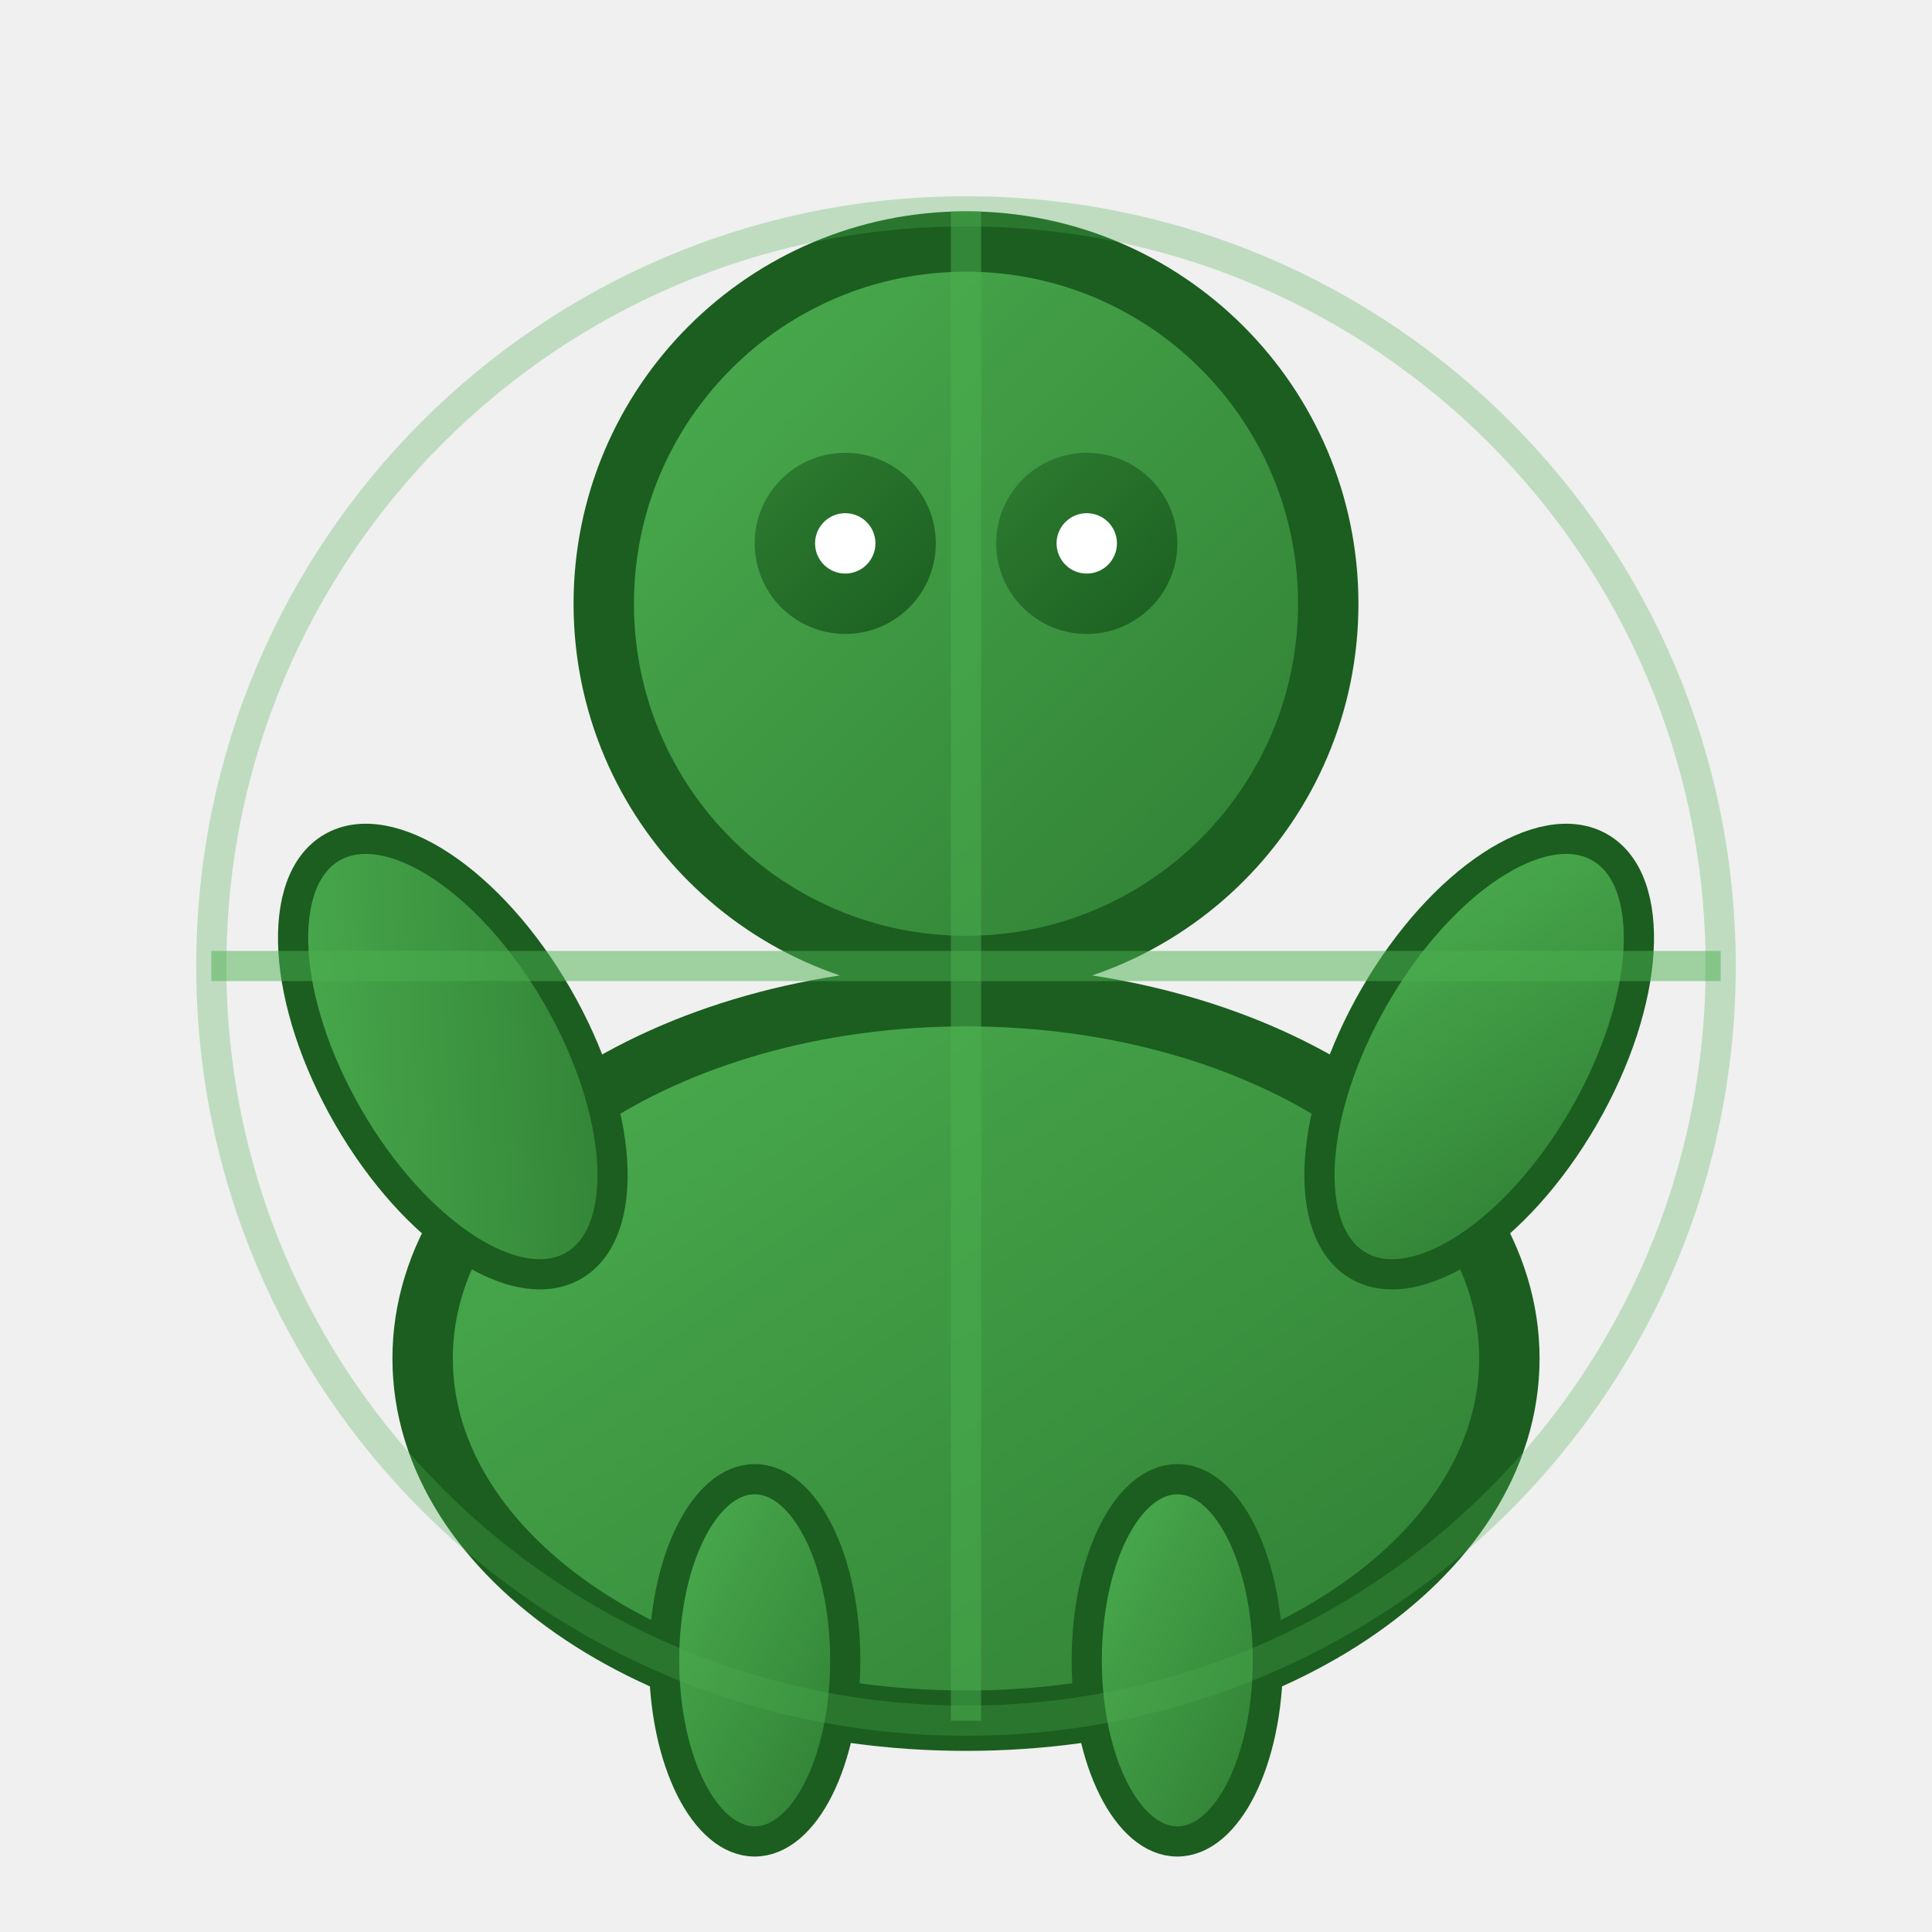
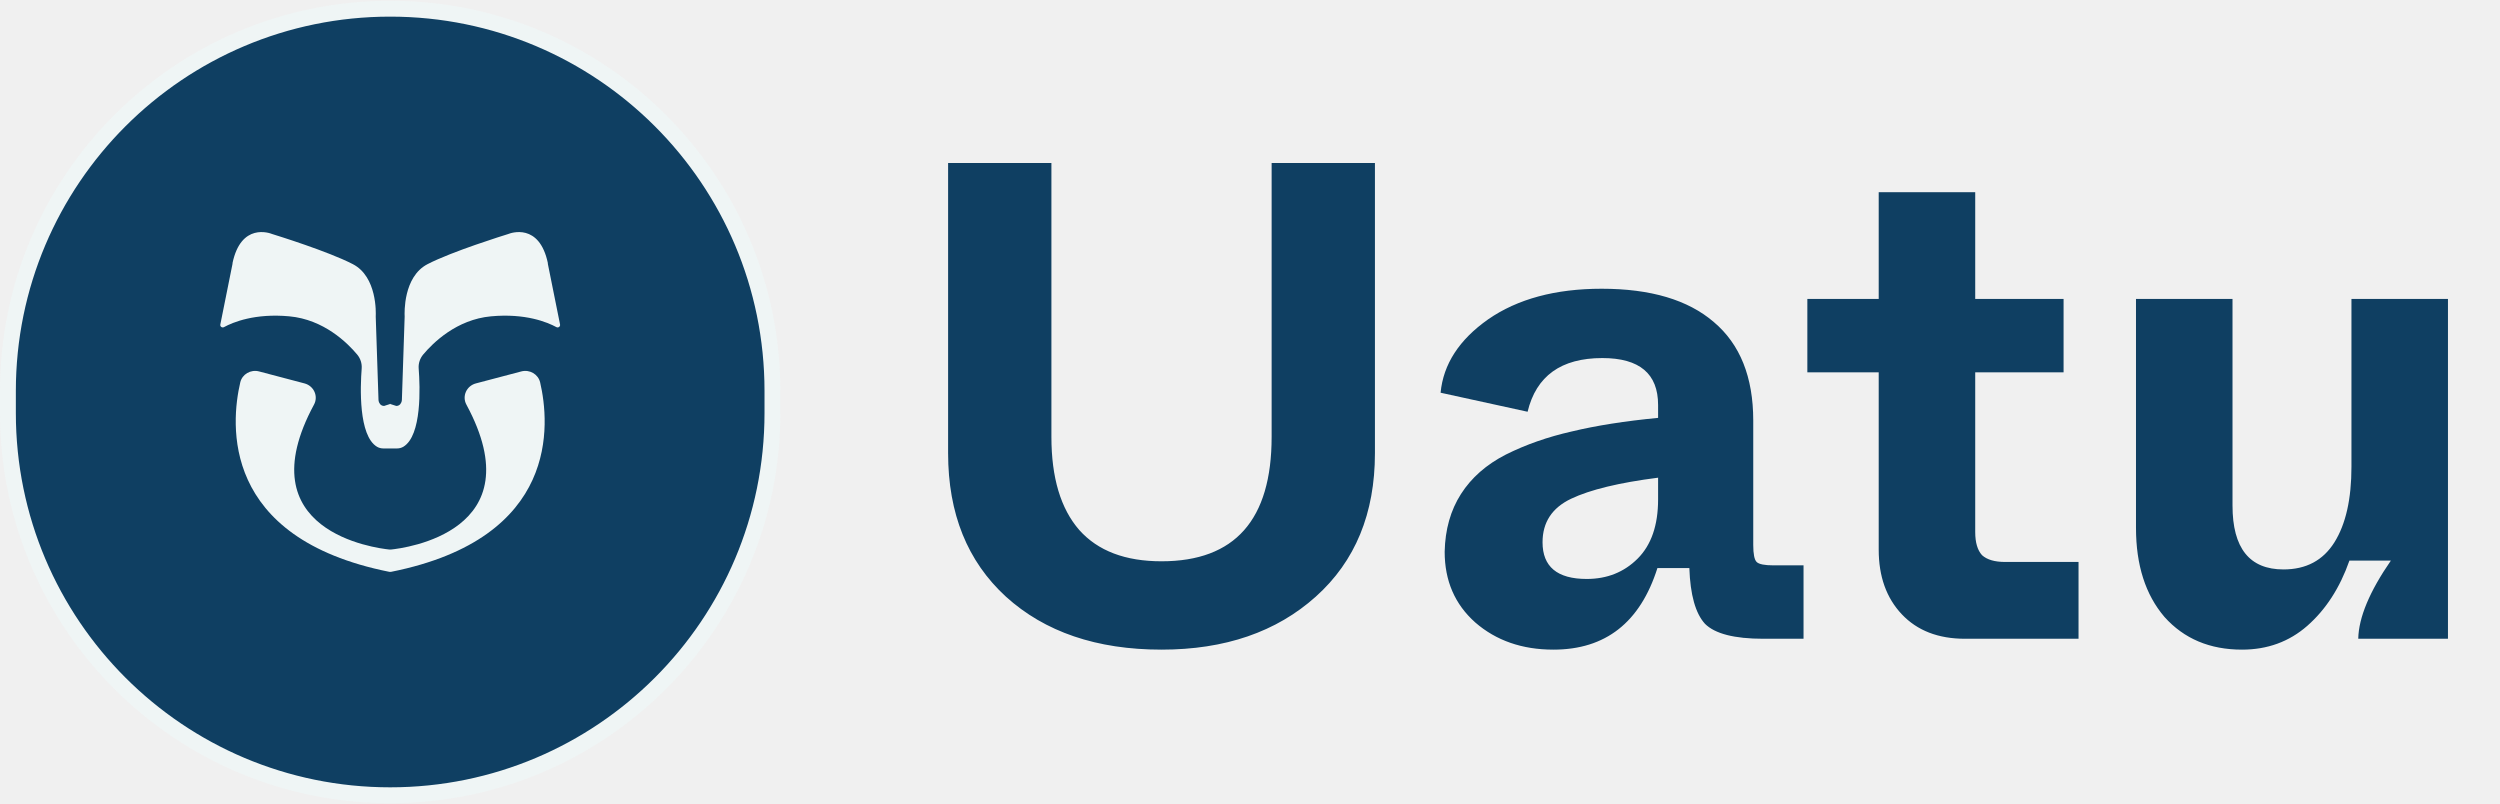
- <svg xmlns="http://www.w3.org/2000/svg" viewBox="0 0 64 64" width="64" height="64">
-   <defs>
-     <linearGradient id="eye" x1="0%" y1="0%" x2="100%" y2="100%">
-       <stop offset="0%" style="stop-color:#2e7d32;stop-opacity:1" />
-       <stop offset="100%" style="stop-color:#1b5e20;stop-opacity:1" />
-     </linearGradient>
-     <linearGradient id="body" x1="0%" y1="0%" x2="100%" y2="100%">
-       <stop offset="0%" style="stop-color:#4caf50;stop-opacity:1" />
-       <stop offset="100%" style="stop-color:#2e7d32;stop-opacity:1" />
-     </linearGradient>
-   </defs>
-   <circle cx="32" cy="20" r="12" fill="url(#body)" stroke="#1b5e20" stroke-width="2" />
-   <circle cx="28" cy="18" r="3" fill="url(#eye)" />
-   <circle cx="36" cy="18" r="3" fill="url(#eye)" />
-   <circle cx="28" cy="18" r="1" fill="#fff" />
-   <circle cx="36" cy="18" r="1" fill="#fff" />
-   <ellipse cx="32" cy="45" rx="18" ry="12" fill="url(#body)" stroke="#1b5e20" stroke-width="2" />
-   <ellipse cx="15" cy="35" rx="4" ry="8" fill="url(#body)" stroke="#1b5e20" stroke-width="1" transform="rotate(-30 15 35)" />
-   <ellipse cx="49" cy="35" rx="4" ry="8" fill="url(#body)" stroke="#1b5e20" stroke-width="1" transform="rotate(30 49 35)" />
-   <ellipse cx="25" cy="55" rx="3" ry="6" fill="url(#body)" stroke="#1b5e20" stroke-width="1" />
-   <ellipse cx="39" cy="55" rx="3" ry="6" fill="url(#body)" stroke="#1b5e20" stroke-width="1" />
-   <circle cx="32" cy="32" r="25" fill="none" stroke="#4caf50" stroke-width="1" opacity="0.3">
-     <animate attributeName="opacity" values="0.3;0.6;0.3" dur="3s" repeatCount="indefinite" />
-   </circle>
-   <line x1="7" y1="32" x2="57" y2="32" stroke="#4caf50" stroke-width="1" opacity="0.5">
-     <animate attributeName="opacity" values="0.5;0.8;0.5" dur="2s" repeatCount="indefinite" />
-   </line>
-   <line x1="32" y1="7" x2="32" y2="57" stroke="#4caf50" stroke-width="1" opacity="0.5">
-     <animate attributeName="opacity" values="0.5;0.8;0.5" dur="2s" repeatCount="indefinite" />
-   </line>
+ <svg xmlns="http://www.w3.org/2000/svg" width="227" height="73" viewBox="0 0 227 73" fill="none">
+   <rect x="-0.719" y="0.719" width="69.418" height="71.418" rx="34.709" transform="matrix(-1 0 0 1 69.4184 0.0715637)" fill="#0F3F62" />
+   <path fill-rule="evenodd" clip-rule="evenodd" d="M21.119 23.922L20.005 29.465C19.967 29.651 20.167 29.794 20.336 29.703C21.158 29.256 23.146 28.434 26.268 28.722C29.402 29.011 31.541 31.127 32.433 32.194C32.731 32.551 32.876 33.004 32.841 33.463C32.712 35.145 32.544 39.554 34.234 40.567C34.393 40.662 34.61 40.722 34.795 40.718C35.214 40.711 35.643 40.711 36.062 40.718C36.248 40.721 36.464 40.662 36.623 40.566C38.313 39.553 38.146 35.144 38.016 33.463C37.981 33.004 38.126 32.551 38.424 32.194C39.316 31.127 41.456 29.011 44.589 28.722C47.711 28.434 49.699 29.256 50.521 29.703C50.69 29.795 50.89 29.651 50.853 29.465L49.738 23.922C49.737 23.918 49.74 23.915 49.744 23.915C49.748 23.915 49.75 23.911 49.75 23.907C48.976 20.201 46.371 21.159 46.155 21.246C46.151 21.247 46.148 21.249 46.144 21.25C46.136 21.253 46.129 21.256 46.12 21.258C45.77 21.366 41.042 22.834 38.817 23.987C36.607 25.134 36.728 28.431 36.742 28.721V28.764L36.491 36.319C36.49 36.357 36.485 36.394 36.475 36.431C36.44 36.568 36.326 36.859 35.983 36.859C35.979 36.859 35.785 36.797 35.622 36.744C35.561 36.724 35.504 36.706 35.463 36.692C35.45 36.688 35.439 36.685 35.431 36.682C35.429 36.682 35.428 36.682 35.427 36.681L35.41 36.676C35.404 36.674 35.397 36.678 35.397 36.685C35.397 36.69 35.394 36.693 35.39 36.694C35.353 36.707 35.304 36.722 35.251 36.739C35.084 36.793 34.879 36.859 34.877 36.859C34.535 36.859 34.419 36.568 34.384 36.431C34.374 36.394 34.369 36.357 34.368 36.319L34.117 28.764V28.721C34.132 28.431 34.252 25.134 32.043 23.987C29.816 22.832 25.088 21.366 24.738 21.258C24.726 21.255 24.715 21.25 24.703 21.246C24.488 21.16 21.883 20.201 21.108 23.907C21.107 23.911 21.11 23.915 21.113 23.915C21.117 23.915 21.12 23.918 21.119 23.922ZM35.431 36.682C35.368 36.66 35.401 36.662 35.431 36.666C35.44 36.667 35.443 36.678 35.434 36.681C35.434 36.681 35.432 36.681 35.431 36.682ZM23.521 33.725C22.764 33.526 21.989 33.979 21.815 34.725C20.948 38.456 20.01 48.85 35.338 51.92C35.395 51.931 35.465 51.931 35.522 51.92C50.849 48.85 49.913 38.456 49.045 34.725C48.871 33.979 48.094 33.526 47.338 33.725L43.212 34.813C42.361 35.037 41.936 35.974 42.347 36.735C48.576 48.272 36.72 49.776 35.485 49.9C35.449 49.904 35.41 49.904 35.374 49.9C34.14 49.776 22.282 48.273 28.513 36.735C28.924 35.975 28.498 35.038 27.648 34.813L23.521 33.725Z" fill="#EFF5F5" />
+   <rect x="-0.719" y="0.719" width="69.418" height="71.418" rx="34.709" transform="matrix(-1 0 0 1 69.4184 0.0715637)" stroke="#EFF5F5" stroke-width="1.439" />
+   <path d="M86.088 41.152V14.8H95.468V39.671C95.468 43.374 96.312 46.192 97.999 48.126C99.686 50.018 102.175 50.965 105.466 50.965C112.131 50.965 115.464 47.2 115.464 39.671V14.8H124.844V41.152C124.844 46.624 123.055 50.965 119.475 54.174C115.896 57.383 111.226 58.987 105.466 58.987C99.583 58.987 94.872 57.383 91.334 54.174C87.836 50.965 86.088 46.624 86.088 41.152ZM131.176 50.101C131.217 48.085 131.711 46.336 132.657 44.855C133.604 43.374 134.961 42.181 136.731 41.275C138.541 40.37 140.536 39.671 142.717 39.177C144.939 38.642 147.551 38.231 150.555 37.943V36.77C150.555 33.931 148.868 32.512 145.494 32.512C141.75 32.512 139.487 34.137 138.705 37.387L130.806 35.659C131.053 33.067 132.493 30.846 135.126 28.994C137.8 27.143 141.236 26.217 145.432 26.217C149.876 26.217 153.27 27.225 155.615 29.241C158.001 31.257 159.195 34.24 159.195 38.19V49.483C159.195 50.306 159.297 50.821 159.503 51.026C159.709 51.232 160.223 51.335 161.046 51.335H163.761V58H160.12C157.487 58 155.718 57.547 154.813 56.642C153.949 55.696 153.476 54.009 153.393 51.582H150.493C148.929 56.519 145.782 58.987 141.051 58.987C138.212 58.987 135.846 58.165 133.953 56.519C132.102 54.873 131.176 52.734 131.176 50.101ZM150.555 45.349V43.374C147.016 43.826 144.383 44.464 142.655 45.287C140.927 46.11 140.063 47.426 140.063 49.237C140.063 51.458 141.4 52.569 144.075 52.569C145.926 52.569 147.469 51.952 148.703 50.718C149.937 49.483 150.555 47.694 150.555 45.349ZM170.587 49.915V33.808H164.107V27.143H170.587V17.454H179.35V27.143H187.373V33.808H179.35V48.311C179.35 49.257 179.556 49.957 179.967 50.409C180.42 50.821 181.119 51.026 182.066 51.026H188.731V58H178.424C175.997 58 174.084 57.259 172.685 55.778C171.286 54.297 170.587 52.343 170.587 49.915ZM193.948 47.941V27.143H202.712V45.904C202.712 49.771 204.255 51.705 207.34 51.705C209.398 51.705 210.94 50.882 211.969 49.237C212.998 47.591 213.512 45.307 213.512 42.386V27.143H222.275V58H214.129C214.17 56.066 215.158 53.701 217.091 50.903H213.327C212.463 53.371 211.187 55.346 209.5 56.827C207.855 58.267 205.88 58.987 203.576 58.987C200.655 58.987 198.31 58 196.54 56.025C194.812 54.009 193.948 51.314 193.948 47.941Z" fill="#0F3F62" />
</svg>
